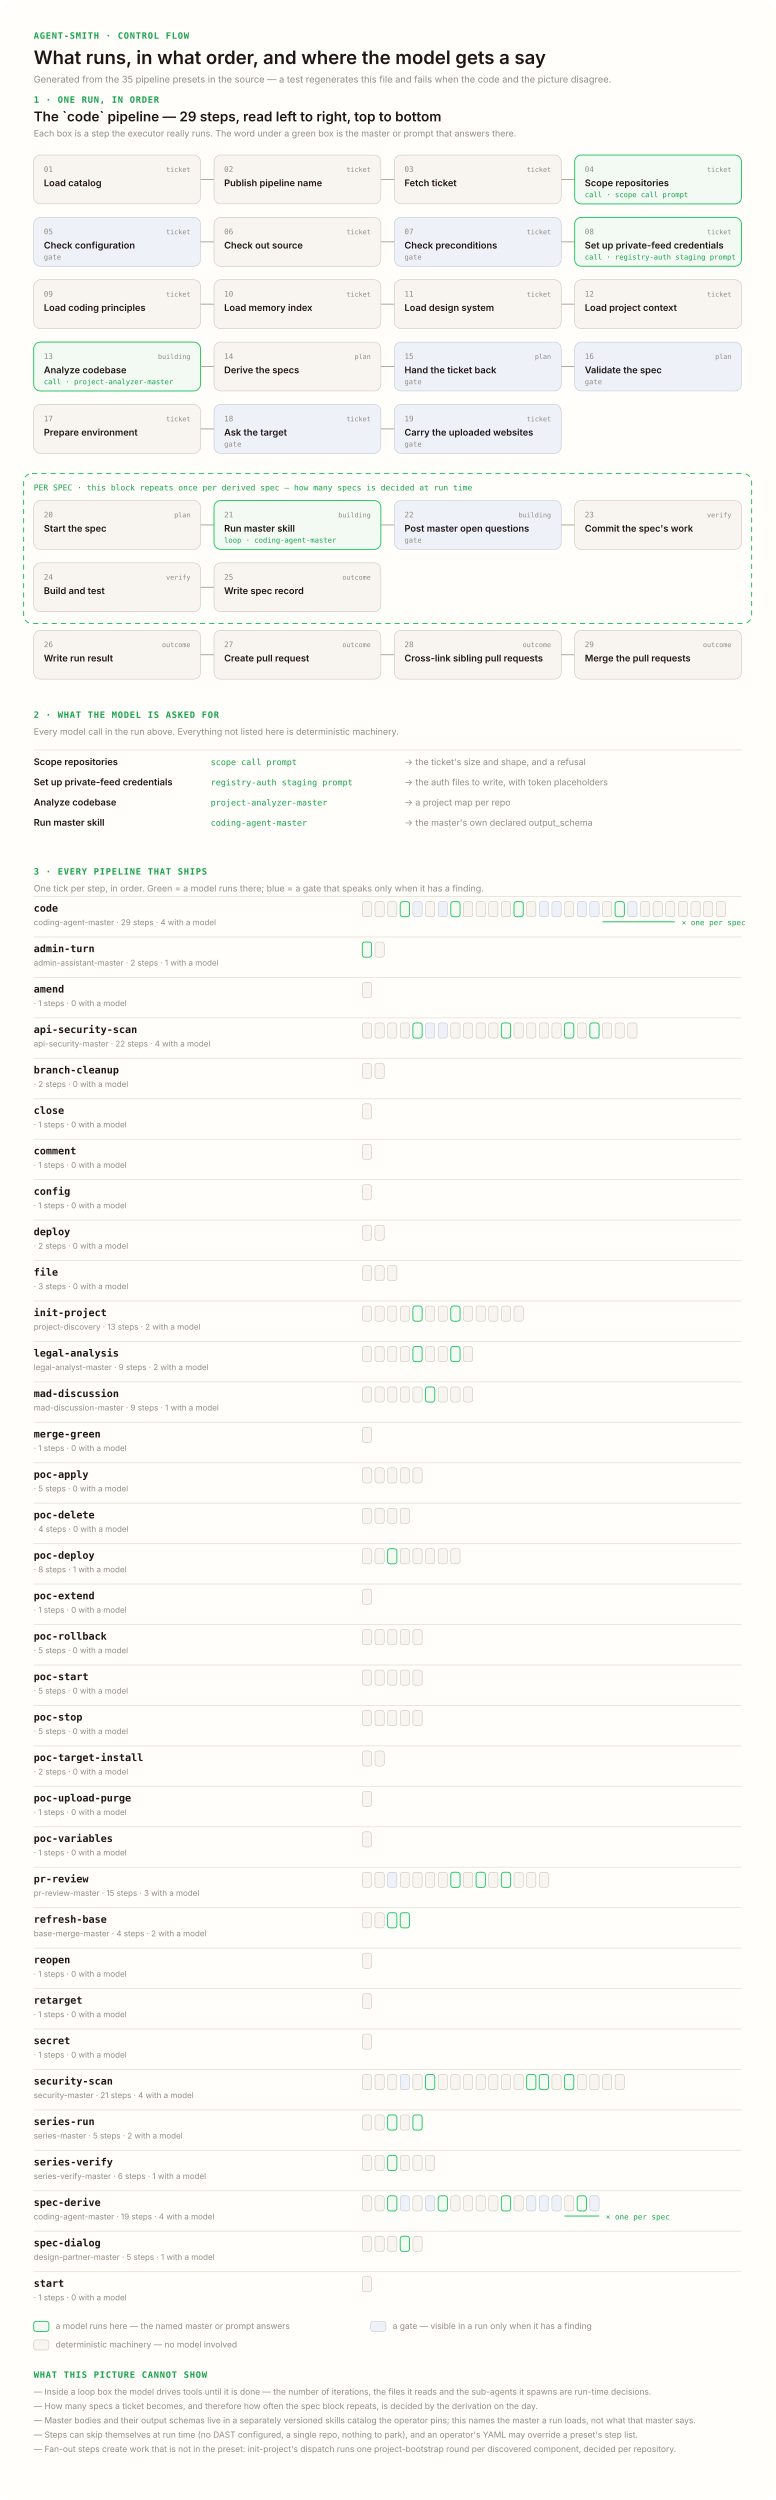
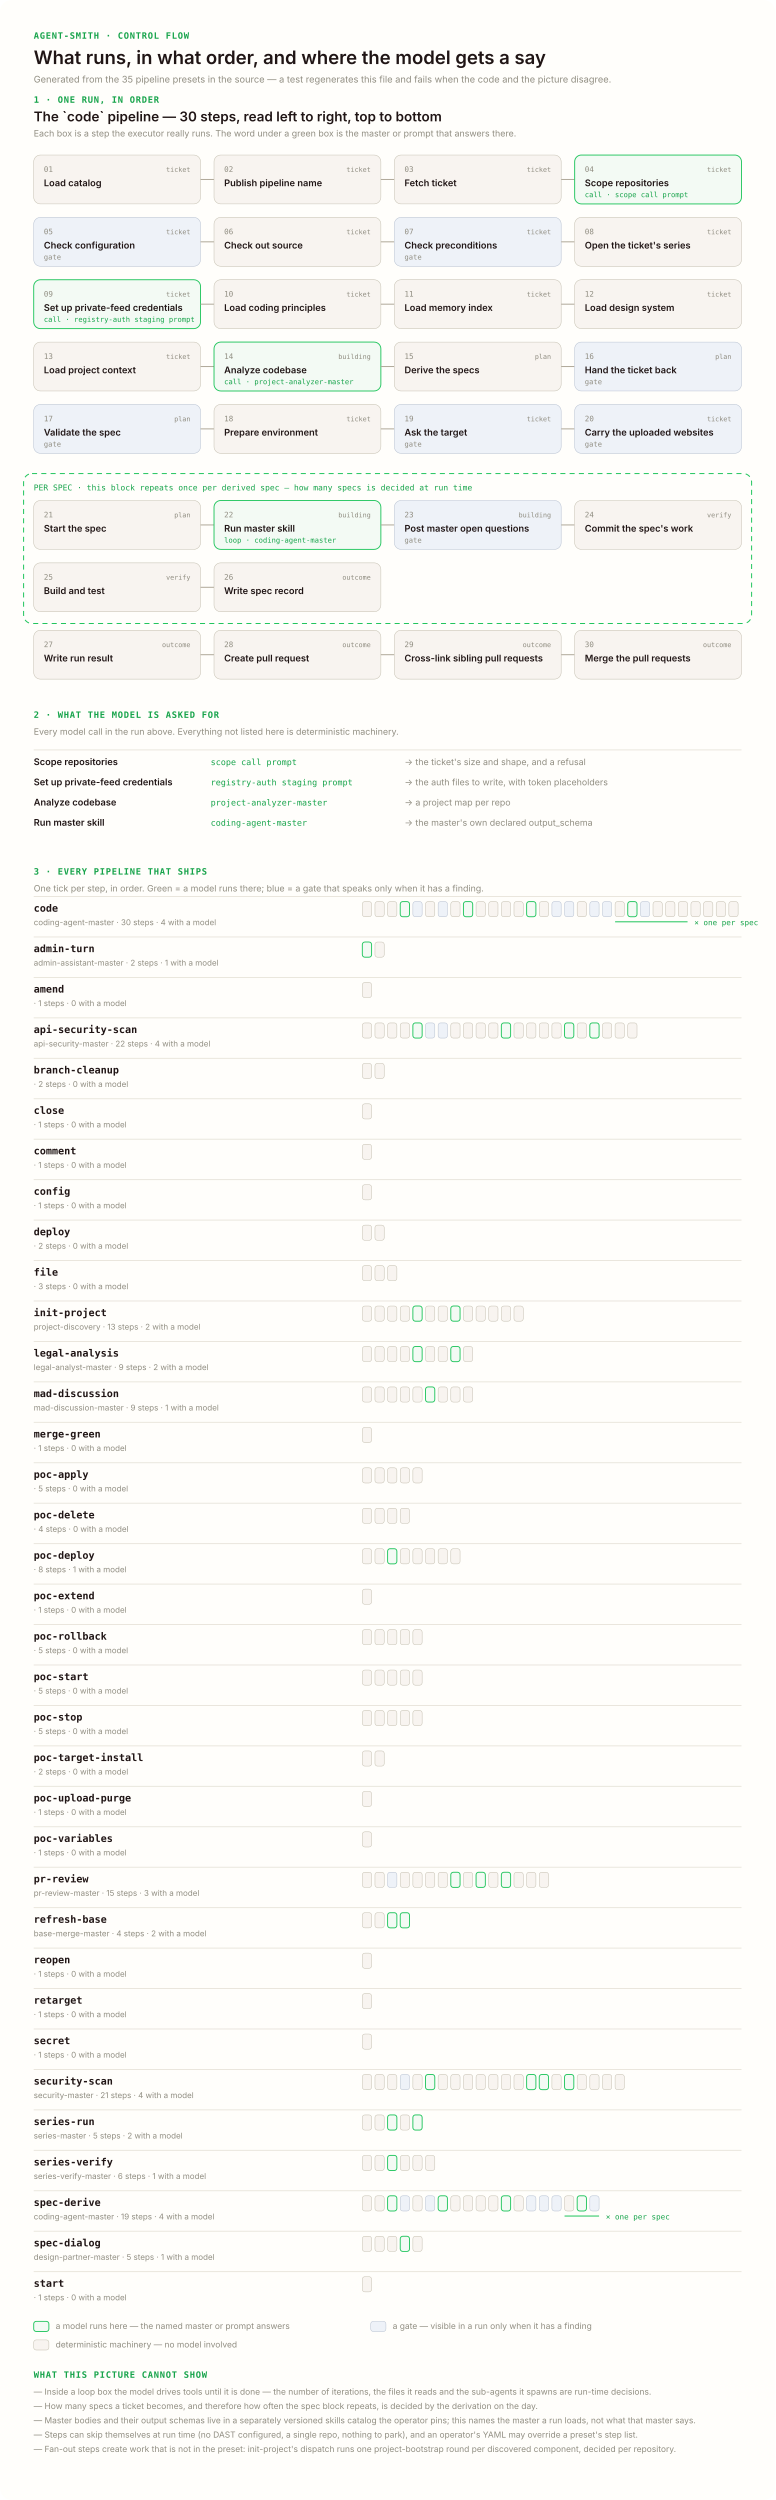
<svg xmlns="http://www.w3.org/2000/svg" viewBox="0 0 920 2967" role="img" aria-labelledby="cf-title cf-desc">
  <style>
    .cf-bg        { fill: #fffefb; }
    .cf-surface   { fill: #f8f4f0; stroke: #c5c0b1; stroke-width: 0.6; }
    .cf-gate      { fill: #eef2f8; stroke: #b7c1d1; stroke-width: 0.6; }
    .cf-model     { fill: #f3faf4; stroke: #22c55e; stroke-width: 1.1; }
    .cf-block     { fill: none;    stroke: #22c55e; stroke-width: 1.2; stroke-dasharray: 6 5; }
    .cf-blockline { stroke: #22c55e; stroke-width: 1.2; }
    .cf-flow      { stroke: #b0a99a; stroke-width: 1.2; }
    .cf-rule      { stroke: #e6e2d8; stroke-width: 1; }
    .cf-text      { fill: #201515; font-family: 'Inter', system-ui, sans-serif; }
    .cf-mute      { fill: #8f8c80; font-family: 'Inter', system-ui, sans-serif; }
    .cf-mono      { fill: #201515; font-family: 'IBM Plex Mono', ui-monospace, monospace; }
    .cf-mono-mute { fill: #8f8c80; font-family: 'IBM Plex Mono', ui-monospace, monospace; }
    .cf-accent    { fill: #16a34a; font-family: 'IBM Plex Mono', ui-monospace, monospace; }
    .cf-tag       { fill: #16a34a; font-family: 'IBM Plex Mono', ui-monospace, monospace; letter-spacing: 0.8px; }
  </style>
  <rect width="920" height="2967" rx="14" class="cf-bg" />
  <text x="40" y="46" class="cf-tag" font-size="10.5" font-weight="600" text-anchor="start">AGENT-SMITH · CONTROL FLOW</text>
  <text x="40" y="76" class="cf-text" font-size="22" font-weight="600" text-anchor="start">What runs, in what order, and where the model gets a say</text>
  <text x="40" y="98" class="cf-mute" font-size="11" font-weight="400" text-anchor="start">Generated from the 35 pipeline presets in the source — a test regenerates this file and fails when the code and the picture disagree.</text>
  <text x="40" y="122" class="cf-tag" font-size="10.5" font-weight="600" text-anchor="start">1 · ONE RUN, IN ORDER</text>
-   <text x="40" y="144" class="cf-text" font-size="16" font-weight="600" text-anchor="start">The `code` pipeline — 29 steps, read left to right, top to bottom</text>
+   <text x="40" y="144" class="cf-text" font-size="16" font-weight="600" text-anchor="start">The `code` pipeline — 30 steps, read left to right, top to bottom</text>
  <text x="40" y="162" class="cf-mute" font-size="10.5" font-weight="400" text-anchor="start">Each box is a step the executor really runs. The word under a green box is the master or prompt that answers there.</text>
  <rect x="40" y="184" width="198" height="58" rx="8" class="cf-surface" />
  <text x="52" y="204" class="cf-mono-mute" font-size="9" font-weight="400" text-anchor="start">01</text>
  <text x="226" y="204" class="cf-mono-mute" font-size="8" font-weight="400" text-anchor="end">ticket</text>
  <text x="52" y="221" class="cf-text" font-size="11" font-weight="600" text-anchor="start">Load catalog</text>
  <line x1="238" y1="213" x2="254" y2="213" class="cf-flow" />
  <rect x="254" y="184" width="198" height="58" rx="8" class="cf-surface" />
  <text x="266" y="204" class="cf-mono-mute" font-size="9" font-weight="400" text-anchor="start">02</text>
  <text x="440" y="204" class="cf-mono-mute" font-size="8" font-weight="400" text-anchor="end">ticket</text>
  <text x="266" y="221" class="cf-text" font-size="11" font-weight="600" text-anchor="start">Publish pipeline name</text>
  <line x1="452" y1="213" x2="468" y2="213" class="cf-flow" />
  <rect x="468" y="184" width="198" height="58" rx="8" class="cf-surface" />
  <text x="480" y="204" class="cf-mono-mute" font-size="9" font-weight="400" text-anchor="start">03</text>
  <text x="654" y="204" class="cf-mono-mute" font-size="8" font-weight="400" text-anchor="end">ticket</text>
  <text x="480" y="221" class="cf-text" font-size="11" font-weight="600" text-anchor="start">Fetch ticket</text>
  <line x1="666" y1="213" x2="682" y2="213" class="cf-flow" />
  <rect x="682" y="184" width="198" height="58" rx="8" class="cf-model" />
  <text x="694" y="204" class="cf-mono-mute" font-size="9" font-weight="400" text-anchor="start">04</text>
  <text x="868" y="204" class="cf-mono-mute" font-size="8" font-weight="400" text-anchor="end">ticket</text>
  <text x="694" y="221" class="cf-text" font-size="11" font-weight="600" text-anchor="start">Scope repositories</text>
  <text x="694" y="234" class="cf-accent" font-size="8.5" font-weight="400" text-anchor="start">call · scope call prompt</text>
  <rect x="40" y="258" width="198" height="58" rx="8" class="cf-gate" />
  <text x="52" y="278" class="cf-mono-mute" font-size="9" font-weight="400" text-anchor="start">05</text>
  <text x="226" y="278" class="cf-mono-mute" font-size="8" font-weight="400" text-anchor="end">ticket</text>
  <text x="52" y="295" class="cf-text" font-size="11" font-weight="600" text-anchor="start">Check configuration</text>
  <text x="52" y="308" class="cf-mono-mute" font-size="8.5" font-weight="400" text-anchor="start">gate</text>
  <line x1="238" y1="287" x2="254" y2="287" class="cf-flow" />
  <rect x="254" y="258" width="198" height="58" rx="8" class="cf-surface" />
  <text x="266" y="278" class="cf-mono-mute" font-size="9" font-weight="400" text-anchor="start">06</text>
  <text x="440" y="278" class="cf-mono-mute" font-size="8" font-weight="400" text-anchor="end">ticket</text>
  <text x="266" y="295" class="cf-text" font-size="11" font-weight="600" text-anchor="start">Check out source</text>
  <line x1="452" y1="287" x2="468" y2="287" class="cf-flow" />
  <rect x="468" y="258" width="198" height="58" rx="8" class="cf-gate" />
  <text x="480" y="278" class="cf-mono-mute" font-size="9" font-weight="400" text-anchor="start">07</text>
  <text x="654" y="278" class="cf-mono-mute" font-size="8" font-weight="400" text-anchor="end">ticket</text>
  <text x="480" y="295" class="cf-text" font-size="11" font-weight="600" text-anchor="start">Check preconditions</text>
  <text x="480" y="308" class="cf-mono-mute" font-size="8.5" font-weight="400" text-anchor="start">gate</text>
  <line x1="666" y1="287" x2="682" y2="287" class="cf-flow" />
-   <rect x="682" y="258" width="198" height="58" rx="8" class="cf-model" />
+   <rect x="682" y="258" width="198" height="58" rx="8" class="cf-surface" />
  <text x="694" y="278" class="cf-mono-mute" font-size="9" font-weight="400" text-anchor="start">08</text>
  <text x="868" y="278" class="cf-mono-mute" font-size="8" font-weight="400" text-anchor="end">ticket</text>
-   <text x="694" y="295" class="cf-text" font-size="11" font-weight="600" text-anchor="start">Set up private-feed credentials</text>
-   <text x="694" y="308" class="cf-accent" font-size="8.5" font-weight="400" text-anchor="start">call · registry-auth staging prompt</text>
-   <rect x="40" y="332" width="198" height="58" rx="8" class="cf-surface" />
+   <text x="694" y="295" class="cf-text" font-size="11" font-weight="600" text-anchor="start">Open the ticket's series</text>
+   <rect x="40" y="332" width="198" height="58" rx="8" class="cf-model" />
  <text x="52" y="352" class="cf-mono-mute" font-size="9" font-weight="400" text-anchor="start">09</text>
  <text x="226" y="352" class="cf-mono-mute" font-size="8" font-weight="400" text-anchor="end">ticket</text>
-   <text x="52" y="369" class="cf-text" font-size="11" font-weight="600" text-anchor="start">Load coding principles</text>
+   <text x="52" y="369" class="cf-text" font-size="11" font-weight="600" text-anchor="start">Set up private-feed credentials</text>
+   <text x="52" y="382" class="cf-accent" font-size="8.5" font-weight="400" text-anchor="start">call · registry-auth staging prompt</text>
  <line x1="238" y1="361" x2="254" y2="361" class="cf-flow" />
  <rect x="254" y="332" width="198" height="58" rx="8" class="cf-surface" />
  <text x="266" y="352" class="cf-mono-mute" font-size="9" font-weight="400" text-anchor="start">10</text>
  <text x="440" y="352" class="cf-mono-mute" font-size="8" font-weight="400" text-anchor="end">ticket</text>
-   <text x="266" y="369" class="cf-text" font-size="11" font-weight="600" text-anchor="start">Load memory index</text>
+   <text x="266" y="369" class="cf-text" font-size="11" font-weight="600" text-anchor="start">Load coding principles</text>
  <line x1="452" y1="361" x2="468" y2="361" class="cf-flow" />
  <rect x="468" y="332" width="198" height="58" rx="8" class="cf-surface" />
  <text x="480" y="352" class="cf-mono-mute" font-size="9" font-weight="400" text-anchor="start">11</text>
  <text x="654" y="352" class="cf-mono-mute" font-size="8" font-weight="400" text-anchor="end">ticket</text>
-   <text x="480" y="369" class="cf-text" font-size="11" font-weight="600" text-anchor="start">Load design system</text>
+   <text x="480" y="369" class="cf-text" font-size="11" font-weight="600" text-anchor="start">Load memory index</text>
  <line x1="666" y1="361" x2="682" y2="361" class="cf-flow" />
  <rect x="682" y="332" width="198" height="58" rx="8" class="cf-surface" />
  <text x="694" y="352" class="cf-mono-mute" font-size="9" font-weight="400" text-anchor="start">12</text>
  <text x="868" y="352" class="cf-mono-mute" font-size="8" font-weight="400" text-anchor="end">ticket</text>
-   <text x="694" y="369" class="cf-text" font-size="11" font-weight="600" text-anchor="start">Load project context</text>
-   <rect x="40" y="406" width="198" height="58" rx="8" class="cf-model" />
+   <text x="694" y="369" class="cf-text" font-size="11" font-weight="600" text-anchor="start">Load design system</text>
+   <rect x="40" y="406" width="198" height="58" rx="8" class="cf-surface" />
  <text x="52" y="426" class="cf-mono-mute" font-size="9" font-weight="400" text-anchor="start">13</text>
-   <text x="226" y="426" class="cf-mono-mute" font-size="8" font-weight="400" text-anchor="end">building</text>
-   <text x="52" y="443" class="cf-text" font-size="11" font-weight="600" text-anchor="start">Analyze codebase</text>
-   <text x="52" y="456" class="cf-accent" font-size="8.5" font-weight="400" text-anchor="start">call · project-analyzer-master</text>
+   <text x="226" y="426" class="cf-mono-mute" font-size="8" font-weight="400" text-anchor="end">ticket</text>
+   <text x="52" y="443" class="cf-text" font-size="11" font-weight="600" text-anchor="start">Load project context</text>
  <line x1="238" y1="435" x2="254" y2="435" class="cf-flow" />
-   <rect x="254" y="406" width="198" height="58" rx="8" class="cf-surface" />
+   <rect x="254" y="406" width="198" height="58" rx="8" class="cf-model" />
  <text x="266" y="426" class="cf-mono-mute" font-size="9" font-weight="400" text-anchor="start">14</text>
-   <text x="440" y="426" class="cf-mono-mute" font-size="8" font-weight="400" text-anchor="end">plan</text>
-   <text x="266" y="443" class="cf-text" font-size="11" font-weight="600" text-anchor="start">Derive the specs</text>
+   <text x="440" y="426" class="cf-mono-mute" font-size="8" font-weight="400" text-anchor="end">building</text>
+   <text x="266" y="443" class="cf-text" font-size="11" font-weight="600" text-anchor="start">Analyze codebase</text>
+   <text x="266" y="456" class="cf-accent" font-size="8.5" font-weight="400" text-anchor="start">call · project-analyzer-master</text>
  <line x1="452" y1="435" x2="468" y2="435" class="cf-flow" />
-   <rect x="468" y="406" width="198" height="58" rx="8" class="cf-gate" />
+   <rect x="468" y="406" width="198" height="58" rx="8" class="cf-surface" />
  <text x="480" y="426" class="cf-mono-mute" font-size="9" font-weight="400" text-anchor="start">15</text>
  <text x="654" y="426" class="cf-mono-mute" font-size="8" font-weight="400" text-anchor="end">plan</text>
-   <text x="480" y="443" class="cf-text" font-size="11" font-weight="600" text-anchor="start">Hand the ticket back</text>
-   <text x="480" y="456" class="cf-mono-mute" font-size="8.5" font-weight="400" text-anchor="start">gate</text>
+   <text x="480" y="443" class="cf-text" font-size="11" font-weight="600" text-anchor="start">Derive the specs</text>
  <line x1="666" y1="435" x2="682" y2="435" class="cf-flow" />
  <rect x="682" y="406" width="198" height="58" rx="8" class="cf-gate" />
  <text x="694" y="426" class="cf-mono-mute" font-size="9" font-weight="400" text-anchor="start">16</text>
  <text x="868" y="426" class="cf-mono-mute" font-size="8" font-weight="400" text-anchor="end">plan</text>
-   <text x="694" y="443" class="cf-text" font-size="11" font-weight="600" text-anchor="start">Validate the spec</text>
+   <text x="694" y="443" class="cf-text" font-size="11" font-weight="600" text-anchor="start">Hand the ticket back</text>
  <text x="694" y="456" class="cf-mono-mute" font-size="8.5" font-weight="400" text-anchor="start">gate</text>
-   <rect x="40" y="480" width="198" height="58" rx="8" class="cf-surface" />
+   <rect x="40" y="480" width="198" height="58" rx="8" class="cf-gate" />
  <text x="52" y="500" class="cf-mono-mute" font-size="9" font-weight="400" text-anchor="start">17</text>
-   <text x="226" y="500" class="cf-mono-mute" font-size="8" font-weight="400" text-anchor="end">ticket</text>
-   <text x="52" y="517" class="cf-text" font-size="11" font-weight="600" text-anchor="start">Prepare environment</text>
+   <text x="226" y="500" class="cf-mono-mute" font-size="8" font-weight="400" text-anchor="end">plan</text>
+   <text x="52" y="517" class="cf-text" font-size="11" font-weight="600" text-anchor="start">Validate the spec</text>
+   <text x="52" y="530" class="cf-mono-mute" font-size="8.5" font-weight="400" text-anchor="start">gate</text>
  <line x1="238" y1="509" x2="254" y2="509" class="cf-flow" />
-   <rect x="254" y="480" width="198" height="58" rx="8" class="cf-gate" />
+   <rect x="254" y="480" width="198" height="58" rx="8" class="cf-surface" />
  <text x="266" y="500" class="cf-mono-mute" font-size="9" font-weight="400" text-anchor="start">18</text>
  <text x="440" y="500" class="cf-mono-mute" font-size="8" font-weight="400" text-anchor="end">ticket</text>
-   <text x="266" y="517" class="cf-text" font-size="11" font-weight="600" text-anchor="start">Ask the target</text>
-   <text x="266" y="530" class="cf-mono-mute" font-size="8.5" font-weight="400" text-anchor="start">gate</text>
+   <text x="266" y="517" class="cf-text" font-size="11" font-weight="600" text-anchor="start">Prepare environment</text>
  <line x1="452" y1="509" x2="468" y2="509" class="cf-flow" />
  <rect x="468" y="480" width="198" height="58" rx="8" class="cf-gate" />
  <text x="480" y="500" class="cf-mono-mute" font-size="9" font-weight="400" text-anchor="start">19</text>
  <text x="654" y="500" class="cf-mono-mute" font-size="8" font-weight="400" text-anchor="end">ticket</text>
-   <text x="480" y="517" class="cf-text" font-size="11" font-weight="600" text-anchor="start">Carry the uploaded websites</text>
+   <text x="480" y="517" class="cf-text" font-size="11" font-weight="600" text-anchor="start">Ask the target</text>
  <text x="480" y="530" class="cf-mono-mute" font-size="8.5" font-weight="400" text-anchor="start">gate</text>
+   <line x1="666" y1="509" x2="682" y2="509" class="cf-flow" />
+   <rect x="682" y="480" width="198" height="58" rx="8" class="cf-gate" />
+   <text x="694" y="500" class="cf-mono-mute" font-size="9" font-weight="400" text-anchor="start">20</text>
+   <text x="868" y="500" class="cf-mono-mute" font-size="8" font-weight="400" text-anchor="end">ticket</text>
+   <text x="694" y="517" class="cf-text" font-size="11" font-weight="600" text-anchor="start">Carry the uploaded websites</text>
+   <text x="694" y="530" class="cf-mono-mute" font-size="8.5" font-weight="400" text-anchor="start">gate</text>
  <rect x="28" y="562" width="864" height="178" rx="10" class="cf-block" />
  <text x="40" y="582" class="cf-accent" font-size="9.5" font-weight="400" text-anchor="start">PER SPEC · this block repeats once per derived spec — how many specs is decided at run time</text>
  <rect x="40" y="594" width="198" height="58" rx="8" class="cf-surface" />
-   <text x="52" y="614" class="cf-mono-mute" font-size="9" font-weight="400" text-anchor="start">20</text>
+   <text x="52" y="614" class="cf-mono-mute" font-size="9" font-weight="400" text-anchor="start">21</text>
  <text x="226" y="614" class="cf-mono-mute" font-size="8" font-weight="400" text-anchor="end">plan</text>
  <text x="52" y="631" class="cf-text" font-size="11" font-weight="600" text-anchor="start">Start the spec</text>
  <line x1="238" y1="623" x2="254" y2="623" class="cf-flow" />
  <rect x="254" y="594" width="198" height="58" rx="8" class="cf-model" />
-   <text x="266" y="614" class="cf-mono-mute" font-size="9" font-weight="400" text-anchor="start">21</text>
+   <text x="266" y="614" class="cf-mono-mute" font-size="9" font-weight="400" text-anchor="start">22</text>
  <text x="440" y="614" class="cf-mono-mute" font-size="8" font-weight="400" text-anchor="end">building</text>
  <text x="266" y="631" class="cf-text" font-size="11" font-weight="600" text-anchor="start">Run master skill</text>
  <text x="266" y="644" class="cf-accent" font-size="8.5" font-weight="400" text-anchor="start">loop · coding-agent-master</text>
  <line x1="452" y1="623" x2="468" y2="623" class="cf-flow" />
  <rect x="468" y="594" width="198" height="58" rx="8" class="cf-gate" />
-   <text x="480" y="614" class="cf-mono-mute" font-size="9" font-weight="400" text-anchor="start">22</text>
+   <text x="480" y="614" class="cf-mono-mute" font-size="9" font-weight="400" text-anchor="start">23</text>
  <text x="654" y="614" class="cf-mono-mute" font-size="8" font-weight="400" text-anchor="end">building</text>
  <text x="480" y="631" class="cf-text" font-size="11" font-weight="600" text-anchor="start">Post master open questions</text>
  <text x="480" y="644" class="cf-mono-mute" font-size="8.5" font-weight="400" text-anchor="start">gate</text>
  <line x1="666" y1="623" x2="682" y2="623" class="cf-flow" />
  <rect x="682" y="594" width="198" height="58" rx="8" class="cf-surface" />
-   <text x="694" y="614" class="cf-mono-mute" font-size="9" font-weight="400" text-anchor="start">23</text>
+   <text x="694" y="614" class="cf-mono-mute" font-size="9" font-weight="400" text-anchor="start">24</text>
  <text x="868" y="614" class="cf-mono-mute" font-size="8" font-weight="400" text-anchor="end">verify</text>
  <text x="694" y="631" class="cf-text" font-size="11" font-weight="600" text-anchor="start">Commit the spec's work</text>
  <rect x="40" y="668" width="198" height="58" rx="8" class="cf-surface" />
-   <text x="52" y="688" class="cf-mono-mute" font-size="9" font-weight="400" text-anchor="start">24</text>
+   <text x="52" y="688" class="cf-mono-mute" font-size="9" font-weight="400" text-anchor="start">25</text>
  <text x="226" y="688" class="cf-mono-mute" font-size="8" font-weight="400" text-anchor="end">verify</text>
  <text x="52" y="705" class="cf-text" font-size="11" font-weight="600" text-anchor="start">Build and test</text>
  <line x1="238" y1="697" x2="254" y2="697" class="cf-flow" />
  <rect x="254" y="668" width="198" height="58" rx="8" class="cf-surface" />
-   <text x="266" y="688" class="cf-mono-mute" font-size="9" font-weight="400" text-anchor="start">25</text>
+   <text x="266" y="688" class="cf-mono-mute" font-size="9" font-weight="400" text-anchor="start">26</text>
  <text x="440" y="688" class="cf-mono-mute" font-size="8" font-weight="400" text-anchor="end">outcome</text>
  <text x="266" y="705" class="cf-text" font-size="11" font-weight="600" text-anchor="start">Write spec record</text>
  <rect x="40" y="748" width="198" height="58" rx="8" class="cf-surface" />
-   <text x="52" y="768" class="cf-mono-mute" font-size="9" font-weight="400" text-anchor="start">26</text>
+   <text x="52" y="768" class="cf-mono-mute" font-size="9" font-weight="400" text-anchor="start">27</text>
  <text x="226" y="768" class="cf-mono-mute" font-size="8" font-weight="400" text-anchor="end">outcome</text>
  <text x="52" y="785" class="cf-text" font-size="11" font-weight="600" text-anchor="start">Write run result</text>
  <line x1="238" y1="777" x2="254" y2="777" class="cf-flow" />
  <rect x="254" y="748" width="198" height="58" rx="8" class="cf-surface" />
-   <text x="266" y="768" class="cf-mono-mute" font-size="9" font-weight="400" text-anchor="start">27</text>
+   <text x="266" y="768" class="cf-mono-mute" font-size="9" font-weight="400" text-anchor="start">28</text>
  <text x="440" y="768" class="cf-mono-mute" font-size="8" font-weight="400" text-anchor="end">outcome</text>
  <text x="266" y="785" class="cf-text" font-size="11" font-weight="600" text-anchor="start">Create pull request</text>
  <line x1="452" y1="777" x2="468" y2="777" class="cf-flow" />
  <rect x="468" y="748" width="198" height="58" rx="8" class="cf-surface" />
-   <text x="480" y="768" class="cf-mono-mute" font-size="9" font-weight="400" text-anchor="start">28</text>
+   <text x="480" y="768" class="cf-mono-mute" font-size="9" font-weight="400" text-anchor="start">29</text>
  <text x="654" y="768" class="cf-mono-mute" font-size="8" font-weight="400" text-anchor="end">outcome</text>
  <text x="480" y="785" class="cf-text" font-size="11" font-weight="600" text-anchor="start">Cross-link sibling pull requests</text>
  <line x1="666" y1="777" x2="682" y2="777" class="cf-flow" />
  <rect x="682" y="748" width="198" height="58" rx="8" class="cf-surface" />
-   <text x="694" y="768" class="cf-mono-mute" font-size="9" font-weight="400" text-anchor="start">29</text>
+   <text x="694" y="768" class="cf-mono-mute" font-size="9" font-weight="400" text-anchor="start">30</text>
  <text x="868" y="768" class="cf-mono-mute" font-size="8" font-weight="400" text-anchor="end">outcome</text>
  <text x="694" y="785" class="cf-text" font-size="11" font-weight="600" text-anchor="start">Merge the pull requests</text>
  <text x="40" y="852" class="cf-tag" font-size="10.5" font-weight="600" text-anchor="start">2 · WHAT THE MODEL IS ASKED FOR</text>
  <text x="40" y="872" class="cf-mute" font-size="10.5" font-weight="400" text-anchor="start">Every model call in the run above. Everything not listed here is deterministic machinery.</text>
  <line x1="40" y1="890" x2="880" y2="890" class="cf-rule" />
  <text x="40" y="908" class="cf-text" font-size="11" font-weight="600" text-anchor="start">Scope repositories</text>
  <text x="250" y="908" class="cf-accent" font-size="10" font-weight="400" text-anchor="start">scope call prompt</text>
  <text x="480" y="908" class="cf-mute" font-size="10.5" font-weight="400" text-anchor="start">→ the ticket's size and shape, and a refusal</text>
  <text x="40" y="932" class="cf-text" font-size="11" font-weight="600" text-anchor="start">Set up private-feed credentials</text>
  <text x="250" y="932" class="cf-accent" font-size="10" font-weight="400" text-anchor="start">registry-auth staging prompt</text>
  <text x="480" y="932" class="cf-mute" font-size="10.5" font-weight="400" text-anchor="start">→ the auth files to write, with token placeholders</text>
  <text x="40" y="956" class="cf-text" font-size="11" font-weight="600" text-anchor="start">Analyze codebase</text>
  <text x="250" y="956" class="cf-accent" font-size="10" font-weight="400" text-anchor="start">project-analyzer-master</text>
  <text x="480" y="956" class="cf-mute" font-size="10.5" font-weight="400" text-anchor="start">→ a project map per repo</text>
  <text x="40" y="980" class="cf-text" font-size="11" font-weight="600" text-anchor="start">Run master skill</text>
  <text x="250" y="980" class="cf-accent" font-size="10" font-weight="400" text-anchor="start">coding-agent-master</text>
  <text x="480" y="980" class="cf-mute" font-size="10.5" font-weight="400" text-anchor="start">→ the master's own declared output_schema</text>
  <text x="40" y="1038" class="cf-tag" font-size="10.5" font-weight="600" text-anchor="start">3 · EVERY PIPELINE THAT SHIPS</text>
  <text x="40" y="1058" class="cf-mute" font-size="10.5" font-weight="400" text-anchor="start">One tick per step, in order. Green = a model runs there; blue = a gate that speaks only when it has a finding.</text>
  <line x1="40" y1="1064" x2="880" y2="1064" class="cf-rule" />
  <text x="40" y="1082" class="cf-mono" font-size="12" font-weight="600" text-anchor="start">code</text>
-   <text x="40" y="1098" class="cf-mute" font-size="9.5" font-weight="400" text-anchor="start">coding-agent-master · 29 steps · 4 with a model</text>
+   <text x="40" y="1098" class="cf-mute" font-size="9.5" font-weight="400" text-anchor="start">coding-agent-master · 30 steps · 4 with a model</text>
  <rect x="430" y="1070" width="11" height="18" rx="3" class="cf-surface" />
  <rect x="445" y="1070" width="11" height="18" rx="3" class="cf-surface" />
  <rect x="460" y="1070" width="11" height="18" rx="3" class="cf-surface" />
  <rect x="475" y="1070" width="11" height="18" rx="3" class="cf-model" />
  <rect x="490" y="1070" width="11" height="18" rx="3" class="cf-gate" />
  <rect x="505" y="1070" width="11" height="18" rx="3" class="cf-surface" />
  <rect x="520" y="1070" width="11" height="18" rx="3" class="cf-gate" />
-   <rect x="535" y="1070" width="11" height="18" rx="3" class="cf-model" />
-   <rect x="550" y="1070" width="11" height="18" rx="3" class="cf-surface" />
+   <rect x="535" y="1070" width="11" height="18" rx="3" class="cf-surface" />
+   <rect x="550" y="1070" width="11" height="18" rx="3" class="cf-model" />
  <rect x="565" y="1070" width="11" height="18" rx="3" class="cf-surface" />
  <rect x="580" y="1070" width="11" height="18" rx="3" class="cf-surface" />
  <rect x="595" y="1070" width="11" height="18" rx="3" class="cf-surface" />
-   <rect x="610" y="1070" width="11" height="18" rx="3" class="cf-model" />
-   <rect x="625" y="1070" width="11" height="18" rx="3" class="cf-surface" />
-   <rect x="640" y="1070" width="11" height="18" rx="3" class="cf-gate" />
+   <rect x="610" y="1070" width="11" height="18" rx="3" class="cf-surface" />
+   <rect x="625" y="1070" width="11" height="18" rx="3" class="cf-model" />
+   <rect x="640" y="1070" width="11" height="18" rx="3" class="cf-surface" />
  <rect x="655" y="1070" width="11" height="18" rx="3" class="cf-gate" />
-   <rect x="670" y="1070" width="11" height="18" rx="3" class="cf-surface" />
-   <rect x="685" y="1070" width="11" height="18" rx="3" class="cf-gate" />
+   <rect x="670" y="1070" width="11" height="18" rx="3" class="cf-gate" />
+   <rect x="685" y="1070" width="11" height="18" rx="3" class="cf-surface" />
  <rect x="700" y="1070" width="11" height="18" rx="3" class="cf-gate" />
-   <rect x="715" y="1070" width="11" height="18" rx="3" class="cf-surface" />
-   <rect x="730" y="1070" width="11" height="18" rx="3" class="cf-model" />
-   <rect x="745" y="1070" width="11" height="18" rx="3" class="cf-gate" />
-   <rect x="760" y="1070" width="11" height="18" rx="3" class="cf-surface" />
+   <rect x="715" y="1070" width="11" height="18" rx="3" class="cf-gate" />
+   <rect x="730" y="1070" width="11" height="18" rx="3" class="cf-surface" />
+   <rect x="745" y="1070" width="11" height="18" rx="3" class="cf-model" />
+   <rect x="760" y="1070" width="11" height="18" rx="3" class="cf-gate" />
  <rect x="775" y="1070" width="11" height="18" rx="3" class="cf-surface" />
  <rect x="790" y="1070" width="11" height="18" rx="3" class="cf-surface" />
  <rect x="805" y="1070" width="11" height="18" rx="3" class="cf-surface" />
  <rect x="820" y="1070" width="11" height="18" rx="3" class="cf-surface" />
  <rect x="835" y="1070" width="11" height="18" rx="3" class="cf-surface" />
  <rect x="850" y="1070" width="11" height="18" rx="3" class="cf-surface" />
-   <line x1="715" y1="1094" x2="801" y2="1094" class="cf-blockline" />
-   <text x="809" y="1098" class="cf-accent" font-size="9" font-weight="400" text-anchor="start">× one per spec</text>
+   <rect x="865" y="1070" width="11" height="18" rx="3" class="cf-surface" />
+   <line x1="730" y1="1094" x2="816" y2="1094" class="cf-blockline" />
+   <text x="824" y="1098" class="cf-accent" font-size="9" font-weight="400" text-anchor="start">× one per spec</text>
  <line x1="40" y1="1112" x2="880" y2="1112" class="cf-rule" />
  <text x="40" y="1130" class="cf-mono" font-size="12" font-weight="600" text-anchor="start">admin-turn</text>
  <text x="40" y="1146" class="cf-mute" font-size="9.5" font-weight="400" text-anchor="start">admin-assistant-master · 2 steps · 1 with a model</text>
  <rect x="430" y="1118" width="11" height="18" rx="3" class="cf-model" />
  <rect x="445" y="1118" width="11" height="18" rx="3" class="cf-surface" />
  <line x1="40" y1="1160" x2="880" y2="1160" class="cf-rule" />
  <text x="40" y="1178" class="cf-mono" font-size="12" font-weight="600" text-anchor="start">amend</text>
  <text x="40" y="1194" class="cf-mute" font-size="9.5" font-weight="400" text-anchor="start"> · 1 steps · 0 with a model</text>
  <rect x="430" y="1166" width="11" height="18" rx="3" class="cf-surface" />
  <line x1="40" y1="1208" x2="880" y2="1208" class="cf-rule" />
  <text x="40" y="1226" class="cf-mono" font-size="12" font-weight="600" text-anchor="start">api-security-scan</text>
  <text x="40" y="1242" class="cf-mute" font-size="9.5" font-weight="400" text-anchor="start">api-security-master · 22 steps · 4 with a model</text>
  <rect x="430" y="1214" width="11" height="18" rx="3" class="cf-surface" />
  <rect x="445" y="1214" width="11" height="18" rx="3" class="cf-surface" />
  <rect x="460" y="1214" width="11" height="18" rx="3" class="cf-surface" />
  <rect x="475" y="1214" width="11" height="18" rx="3" class="cf-surface" />
  <rect x="490" y="1214" width="11" height="18" rx="3" class="cf-model" />
  <rect x="505" y="1214" width="11" height="18" rx="3" class="cf-gate" />
  <rect x="520" y="1214" width="11" height="18" rx="3" class="cf-gate" />
  <rect x="535" y="1214" width="11" height="18" rx="3" class="cf-surface" />
  <rect x="550" y="1214" width="11" height="18" rx="3" class="cf-surface" />
  <rect x="565" y="1214" width="11" height="18" rx="3" class="cf-surface" />
  <rect x="580" y="1214" width="11" height="18" rx="3" class="cf-surface" />
  <rect x="595" y="1214" width="11" height="18" rx="3" class="cf-model" />
  <rect x="610" y="1214" width="11" height="18" rx="3" class="cf-surface" />
  <rect x="625" y="1214" width="11" height="18" rx="3" class="cf-surface" />
  <rect x="640" y="1214" width="11" height="18" rx="3" class="cf-surface" />
  <rect x="655" y="1214" width="11" height="18" rx="3" class="cf-surface" />
  <rect x="670" y="1214" width="11" height="18" rx="3" class="cf-model" />
  <rect x="685" y="1214" width="11" height="18" rx="3" class="cf-surface" />
  <rect x="700" y="1214" width="11" height="18" rx="3" class="cf-model" />
  <rect x="715" y="1214" width="11" height="18" rx="3" class="cf-surface" />
  <rect x="730" y="1214" width="11" height="18" rx="3" class="cf-surface" />
  <rect x="745" y="1214" width="11" height="18" rx="3" class="cf-surface" />
  <line x1="40" y1="1256" x2="880" y2="1256" class="cf-rule" />
  <text x="40" y="1274" class="cf-mono" font-size="12" font-weight="600" text-anchor="start">branch-cleanup</text>
  <text x="40" y="1290" class="cf-mute" font-size="9.5" font-weight="400" text-anchor="start"> · 2 steps · 0 with a model</text>
  <rect x="430" y="1262" width="11" height="18" rx="3" class="cf-surface" />
  <rect x="445" y="1262" width="11" height="18" rx="3" class="cf-surface" />
  <line x1="40" y1="1304" x2="880" y2="1304" class="cf-rule" />
  <text x="40" y="1322" class="cf-mono" font-size="12" font-weight="600" text-anchor="start">close</text>
  <text x="40" y="1338" class="cf-mute" font-size="9.5" font-weight="400" text-anchor="start"> · 1 steps · 0 with a model</text>
  <rect x="430" y="1310" width="11" height="18" rx="3" class="cf-surface" />
  <line x1="40" y1="1352" x2="880" y2="1352" class="cf-rule" />
  <text x="40" y="1370" class="cf-mono" font-size="12" font-weight="600" text-anchor="start">comment</text>
  <text x="40" y="1386" class="cf-mute" font-size="9.5" font-weight="400" text-anchor="start"> · 1 steps · 0 with a model</text>
  <rect x="430" y="1358" width="11" height="18" rx="3" class="cf-surface" />
  <line x1="40" y1="1400" x2="880" y2="1400" class="cf-rule" />
  <text x="40" y="1418" class="cf-mono" font-size="12" font-weight="600" text-anchor="start">config</text>
  <text x="40" y="1434" class="cf-mute" font-size="9.5" font-weight="400" text-anchor="start"> · 1 steps · 0 with a model</text>
  <rect x="430" y="1406" width="11" height="18" rx="3" class="cf-surface" />
  <line x1="40" y1="1448" x2="880" y2="1448" class="cf-rule" />
  <text x="40" y="1466" class="cf-mono" font-size="12" font-weight="600" text-anchor="start">deploy</text>
  <text x="40" y="1482" class="cf-mute" font-size="9.5" font-weight="400" text-anchor="start"> · 2 steps · 0 with a model</text>
  <rect x="430" y="1454" width="11" height="18" rx="3" class="cf-surface" />
  <rect x="445" y="1454" width="11" height="18" rx="3" class="cf-surface" />
  <line x1="40" y1="1496" x2="880" y2="1496" class="cf-rule" />
  <text x="40" y="1514" class="cf-mono" font-size="12" font-weight="600" text-anchor="start">file</text>
  <text x="40" y="1530" class="cf-mute" font-size="9.5" font-weight="400" text-anchor="start"> · 3 steps · 0 with a model</text>
  <rect x="430" y="1502" width="11" height="18" rx="3" class="cf-surface" />
  <rect x="445" y="1502" width="11" height="18" rx="3" class="cf-surface" />
  <rect x="460" y="1502" width="11" height="18" rx="3" class="cf-surface" />
  <line x1="40" y1="1544" x2="880" y2="1544" class="cf-rule" />
  <text x="40" y="1562" class="cf-mono" font-size="12" font-weight="600" text-anchor="start">init-project</text>
  <text x="40" y="1578" class="cf-mute" font-size="9.5" font-weight="400" text-anchor="start">project-discovery · 13 steps · 2 with a model</text>
  <rect x="430" y="1550" width="11" height="18" rx="3" class="cf-surface" />
  <rect x="445" y="1550" width="11" height="18" rx="3" class="cf-surface" />
  <rect x="460" y="1550" width="11" height="18" rx="3" class="cf-surface" />
  <rect x="475" y="1550" width="11" height="18" rx="3" class="cf-surface" />
  <rect x="490" y="1550" width="11" height="18" rx="3" class="cf-model" />
  <rect x="505" y="1550" width="11" height="18" rx="3" class="cf-surface" />
  <rect x="520" y="1550" width="11" height="18" rx="3" class="cf-surface" />
  <rect x="535" y="1550" width="11" height="18" rx="3" class="cf-model" />
  <rect x="550" y="1550" width="11" height="18" rx="3" class="cf-surface" />
  <rect x="565" y="1550" width="11" height="18" rx="3" class="cf-surface" />
  <rect x="580" y="1550" width="11" height="18" rx="3" class="cf-surface" />
  <rect x="595" y="1550" width="11" height="18" rx="3" class="cf-surface" />
  <rect x="610" y="1550" width="11" height="18" rx="3" class="cf-surface" />
  <line x1="40" y1="1592" x2="880" y2="1592" class="cf-rule" />
  <text x="40" y="1610" class="cf-mono" font-size="12" font-weight="600" text-anchor="start">legal-analysis</text>
  <text x="40" y="1626" class="cf-mute" font-size="9.5" font-weight="400" text-anchor="start">legal-analyst-master · 9 steps · 2 with a model</text>
  <rect x="430" y="1598" width="11" height="18" rx="3" class="cf-surface" />
  <rect x="445" y="1598" width="11" height="18" rx="3" class="cf-surface" />
  <rect x="460" y="1598" width="11" height="18" rx="3" class="cf-surface" />
  <rect x="475" y="1598" width="11" height="18" rx="3" class="cf-surface" />
  <rect x="490" y="1598" width="11" height="18" rx="3" class="cf-model" />
  <rect x="505" y="1598" width="11" height="18" rx="3" class="cf-surface" />
  <rect x="520" y="1598" width="11" height="18" rx="3" class="cf-surface" />
  <rect x="535" y="1598" width="11" height="18" rx="3" class="cf-model" />
  <rect x="550" y="1598" width="11" height="18" rx="3" class="cf-surface" />
  <line x1="40" y1="1640" x2="880" y2="1640" class="cf-rule" />
  <text x="40" y="1658" class="cf-mono" font-size="12" font-weight="600" text-anchor="start">mad-discussion</text>
  <text x="40" y="1674" class="cf-mute" font-size="9.5" font-weight="400" text-anchor="start">mad-discussion-master · 9 steps · 1 with a model</text>
  <rect x="430" y="1646" width="11" height="18" rx="3" class="cf-surface" />
  <rect x="445" y="1646" width="11" height="18" rx="3" class="cf-surface" />
  <rect x="460" y="1646" width="11" height="18" rx="3" class="cf-surface" />
  <rect x="475" y="1646" width="11" height="18" rx="3" class="cf-surface" />
  <rect x="490" y="1646" width="11" height="18" rx="3" class="cf-surface" />
  <rect x="505" y="1646" width="11" height="18" rx="3" class="cf-model" />
  <rect x="520" y="1646" width="11" height="18" rx="3" class="cf-surface" />
  <rect x="535" y="1646" width="11" height="18" rx="3" class="cf-surface" />
  <rect x="550" y="1646" width="11" height="18" rx="3" class="cf-surface" />
  <line x1="40" y1="1688" x2="880" y2="1688" class="cf-rule" />
  <text x="40" y="1706" class="cf-mono" font-size="12" font-weight="600" text-anchor="start">merge-green</text>
  <text x="40" y="1722" class="cf-mute" font-size="9.5" font-weight="400" text-anchor="start"> · 1 steps · 0 with a model</text>
  <rect x="430" y="1694" width="11" height="18" rx="3" class="cf-surface" />
  <line x1="40" y1="1736" x2="880" y2="1736" class="cf-rule" />
  <text x="40" y="1754" class="cf-mono" font-size="12" font-weight="600" text-anchor="start">poc-apply</text>
  <text x="40" y="1770" class="cf-mute" font-size="9.5" font-weight="400" text-anchor="start"> · 5 steps · 0 with a model</text>
  <rect x="430" y="1742" width="11" height="18" rx="3" class="cf-surface" />
  <rect x="445" y="1742" width="11" height="18" rx="3" class="cf-surface" />
  <rect x="460" y="1742" width="11" height="18" rx="3" class="cf-surface" />
  <rect x="475" y="1742" width="11" height="18" rx="3" class="cf-surface" />
  <rect x="490" y="1742" width="11" height="18" rx="3" class="cf-surface" />
  <line x1="40" y1="1784" x2="880" y2="1784" class="cf-rule" />
  <text x="40" y="1802" class="cf-mono" font-size="12" font-weight="600" text-anchor="start">poc-delete</text>
  <text x="40" y="1818" class="cf-mute" font-size="9.5" font-weight="400" text-anchor="start"> · 4 steps · 0 with a model</text>
  <rect x="430" y="1790" width="11" height="18" rx="3" class="cf-surface" />
  <rect x="445" y="1790" width="11" height="18" rx="3" class="cf-surface" />
  <rect x="460" y="1790" width="11" height="18" rx="3" class="cf-surface" />
  <rect x="475" y="1790" width="11" height="18" rx="3" class="cf-surface" />
  <line x1="40" y1="1832" x2="880" y2="1832" class="cf-rule" />
  <text x="40" y="1850" class="cf-mono" font-size="12" font-weight="600" text-anchor="start">poc-deploy</text>
  <text x="40" y="1866" class="cf-mute" font-size="9.5" font-weight="400" text-anchor="start"> · 8 steps · 1 with a model</text>
  <rect x="430" y="1838" width="11" height="18" rx="3" class="cf-surface" />
  <rect x="445" y="1838" width="11" height="18" rx="3" class="cf-surface" />
  <rect x="460" y="1838" width="11" height="18" rx="3" class="cf-model" />
  <rect x="475" y="1838" width="11" height="18" rx="3" class="cf-surface" />
  <rect x="490" y="1838" width="11" height="18" rx="3" class="cf-surface" />
  <rect x="505" y="1838" width="11" height="18" rx="3" class="cf-surface" />
  <rect x="520" y="1838" width="11" height="18" rx="3" class="cf-surface" />
  <rect x="535" y="1838" width="11" height="18" rx="3" class="cf-surface" />
  <line x1="40" y1="1880" x2="880" y2="1880" class="cf-rule" />
  <text x="40" y="1898" class="cf-mono" font-size="12" font-weight="600" text-anchor="start">poc-extend</text>
  <text x="40" y="1914" class="cf-mute" font-size="9.5" font-weight="400" text-anchor="start"> · 1 steps · 0 with a model</text>
  <rect x="430" y="1886" width="11" height="18" rx="3" class="cf-surface" />
  <line x1="40" y1="1928" x2="880" y2="1928" class="cf-rule" />
  <text x="40" y="1946" class="cf-mono" font-size="12" font-weight="600" text-anchor="start">poc-rollback</text>
  <text x="40" y="1962" class="cf-mute" font-size="9.5" font-weight="400" text-anchor="start"> · 5 steps · 0 with a model</text>
  <rect x="430" y="1934" width="11" height="18" rx="3" class="cf-surface" />
  <rect x="445" y="1934" width="11" height="18" rx="3" class="cf-surface" />
  <rect x="460" y="1934" width="11" height="18" rx="3" class="cf-surface" />
  <rect x="475" y="1934" width="11" height="18" rx="3" class="cf-surface" />
  <rect x="490" y="1934" width="11" height="18" rx="3" class="cf-surface" />
  <line x1="40" y1="1976" x2="880" y2="1976" class="cf-rule" />
  <text x="40" y="1994" class="cf-mono" font-size="12" font-weight="600" text-anchor="start">poc-start</text>
  <text x="40" y="2010" class="cf-mute" font-size="9.5" font-weight="400" text-anchor="start"> · 5 steps · 0 with a model</text>
  <rect x="430" y="1982" width="11" height="18" rx="3" class="cf-surface" />
  <rect x="445" y="1982" width="11" height="18" rx="3" class="cf-surface" />
  <rect x="460" y="1982" width="11" height="18" rx="3" class="cf-surface" />
  <rect x="475" y="1982" width="11" height="18" rx="3" class="cf-surface" />
  <rect x="490" y="1982" width="11" height="18" rx="3" class="cf-surface" />
  <line x1="40" y1="2024" x2="880" y2="2024" class="cf-rule" />
  <text x="40" y="2042" class="cf-mono" font-size="12" font-weight="600" text-anchor="start">poc-stop</text>
  <text x="40" y="2058" class="cf-mute" font-size="9.5" font-weight="400" text-anchor="start"> · 5 steps · 0 with a model</text>
  <rect x="430" y="2030" width="11" height="18" rx="3" class="cf-surface" />
  <rect x="445" y="2030" width="11" height="18" rx="3" class="cf-surface" />
  <rect x="460" y="2030" width="11" height="18" rx="3" class="cf-surface" />
  <rect x="475" y="2030" width="11" height="18" rx="3" class="cf-surface" />
  <rect x="490" y="2030" width="11" height="18" rx="3" class="cf-surface" />
  <line x1="40" y1="2072" x2="880" y2="2072" class="cf-rule" />
  <text x="40" y="2090" class="cf-mono" font-size="12" font-weight="600" text-anchor="start">poc-target-install</text>
  <text x="40" y="2106" class="cf-mute" font-size="9.5" font-weight="400" text-anchor="start"> · 2 steps · 0 with a model</text>
  <rect x="430" y="2078" width="11" height="18" rx="3" class="cf-surface" />
  <rect x="445" y="2078" width="11" height="18" rx="3" class="cf-surface" />
  <line x1="40" y1="2120" x2="880" y2="2120" class="cf-rule" />
  <text x="40" y="2138" class="cf-mono" font-size="12" font-weight="600" text-anchor="start">poc-upload-purge</text>
  <text x="40" y="2154" class="cf-mute" font-size="9.5" font-weight="400" text-anchor="start"> · 1 steps · 0 with a model</text>
  <rect x="430" y="2126" width="11" height="18" rx="3" class="cf-surface" />
  <line x1="40" y1="2168" x2="880" y2="2168" class="cf-rule" />
  <text x="40" y="2186" class="cf-mono" font-size="12" font-weight="600" text-anchor="start">poc-variables</text>
  <text x="40" y="2202" class="cf-mute" font-size="9.5" font-weight="400" text-anchor="start"> · 1 steps · 0 with a model</text>
  <rect x="430" y="2174" width="11" height="18" rx="3" class="cf-surface" />
  <line x1="40" y1="2216" x2="880" y2="2216" class="cf-rule" />
  <text x="40" y="2234" class="cf-mono" font-size="12" font-weight="600" text-anchor="start">pr-review</text>
  <text x="40" y="2250" class="cf-mute" font-size="9.5" font-weight="400" text-anchor="start">pr-review-master · 15 steps · 3 with a model</text>
  <rect x="430" y="2222" width="11" height="18" rx="3" class="cf-surface" />
  <rect x="445" y="2222" width="11" height="18" rx="3" class="cf-surface" />
  <rect x="460" y="2222" width="11" height="18" rx="3" class="cf-gate" />
  <rect x="475" y="2222" width="11" height="18" rx="3" class="cf-surface" />
  <rect x="490" y="2222" width="11" height="18" rx="3" class="cf-surface" />
  <rect x="505" y="2222" width="11" height="18" rx="3" class="cf-surface" />
  <rect x="520" y="2222" width="11" height="18" rx="3" class="cf-surface" />
  <rect x="535" y="2222" width="11" height="18" rx="3" class="cf-model" />
  <rect x="550" y="2222" width="11" height="18" rx="3" class="cf-surface" />
  <rect x="565" y="2222" width="11" height="18" rx="3" class="cf-model" />
  <rect x="580" y="2222" width="11" height="18" rx="3" class="cf-surface" />
  <rect x="595" y="2222" width="11" height="18" rx="3" class="cf-model" />
  <rect x="610" y="2222" width="11" height="18" rx="3" class="cf-surface" />
  <rect x="625" y="2222" width="11" height="18" rx="3" class="cf-surface" />
  <rect x="640" y="2222" width="11" height="18" rx="3" class="cf-surface" />
  <line x1="40" y1="2264" x2="880" y2="2264" class="cf-rule" />
  <text x="40" y="2282" class="cf-mono" font-size="12" font-weight="600" text-anchor="start">refresh-base</text>
  <text x="40" y="2298" class="cf-mute" font-size="9.5" font-weight="400" text-anchor="start">base-merge-master · 4 steps · 2 with a model</text>
  <rect x="430" y="2270" width="11" height="18" rx="3" class="cf-surface" />
  <rect x="445" y="2270" width="11" height="18" rx="3" class="cf-surface" />
  <rect x="460" y="2270" width="11" height="18" rx="3" class="cf-model" />
  <rect x="475" y="2270" width="11" height="18" rx="3" class="cf-model" />
  <line x1="40" y1="2312" x2="880" y2="2312" class="cf-rule" />
  <text x="40" y="2330" class="cf-mono" font-size="12" font-weight="600" text-anchor="start">reopen</text>
  <text x="40" y="2346" class="cf-mute" font-size="9.5" font-weight="400" text-anchor="start"> · 1 steps · 0 with a model</text>
  <rect x="430" y="2318" width="11" height="18" rx="3" class="cf-surface" />
  <line x1="40" y1="2360" x2="880" y2="2360" class="cf-rule" />
  <text x="40" y="2378" class="cf-mono" font-size="12" font-weight="600" text-anchor="start">retarget</text>
  <text x="40" y="2394" class="cf-mute" font-size="9.5" font-weight="400" text-anchor="start"> · 1 steps · 0 with a model</text>
  <rect x="430" y="2366" width="11" height="18" rx="3" class="cf-surface" />
  <line x1="40" y1="2408" x2="880" y2="2408" class="cf-rule" />
  <text x="40" y="2426" class="cf-mono" font-size="12" font-weight="600" text-anchor="start">secret</text>
  <text x="40" y="2442" class="cf-mute" font-size="9.5" font-weight="400" text-anchor="start"> · 1 steps · 0 with a model</text>
  <rect x="430" y="2414" width="11" height="18" rx="3" class="cf-surface" />
  <line x1="40" y1="2456" x2="880" y2="2456" class="cf-rule" />
  <text x="40" y="2474" class="cf-mono" font-size="12" font-weight="600" text-anchor="start">security-scan</text>
  <text x="40" y="2490" class="cf-mute" font-size="9.5" font-weight="400" text-anchor="start">security-master · 21 steps · 4 with a model</text>
  <rect x="430" y="2462" width="11" height="18" rx="3" class="cf-surface" />
  <rect x="445" y="2462" width="11" height="18" rx="3" class="cf-surface" />
  <rect x="460" y="2462" width="11" height="18" rx="3" class="cf-surface" />
  <rect x="475" y="2462" width="11" height="18" rx="3" class="cf-gate" />
  <rect x="490" y="2462" width="11" height="18" rx="3" class="cf-surface" />
  <rect x="505" y="2462" width="11" height="18" rx="3" class="cf-model" />
  <rect x="520" y="2462" width="11" height="18" rx="3" class="cf-surface" />
  <rect x="535" y="2462" width="11" height="18" rx="3" class="cf-surface" />
  <rect x="550" y="2462" width="11" height="18" rx="3" class="cf-surface" />
  <rect x="565" y="2462" width="11" height="18" rx="3" class="cf-surface" />
  <rect x="580" y="2462" width="11" height="18" rx="3" class="cf-surface" />
  <rect x="595" y="2462" width="11" height="18" rx="3" class="cf-surface" />
  <rect x="610" y="2462" width="11" height="18" rx="3" class="cf-surface" />
  <rect x="625" y="2462" width="11" height="18" rx="3" class="cf-model" />
  <rect x="640" y="2462" width="11" height="18" rx="3" class="cf-model" />
  <rect x="655" y="2462" width="11" height="18" rx="3" class="cf-surface" />
  <rect x="670" y="2462" width="11" height="18" rx="3" class="cf-model" />
  <rect x="685" y="2462" width="11" height="18" rx="3" class="cf-surface" />
  <rect x="700" y="2462" width="11" height="18" rx="3" class="cf-surface" />
  <rect x="715" y="2462" width="11" height="18" rx="3" class="cf-surface" />
  <rect x="730" y="2462" width="11" height="18" rx="3" class="cf-surface" />
  <line x1="40" y1="2504" x2="880" y2="2504" class="cf-rule" />
  <text x="40" y="2522" class="cf-mono" font-size="12" font-weight="600" text-anchor="start">series-run</text>
  <text x="40" y="2538" class="cf-mute" font-size="9.5" font-weight="400" text-anchor="start">series-master · 5 steps · 2 with a model</text>
  <rect x="430" y="2510" width="11" height="18" rx="3" class="cf-surface" />
  <rect x="445" y="2510" width="11" height="18" rx="3" class="cf-surface" />
  <rect x="460" y="2510" width="11" height="18" rx="3" class="cf-model" />
  <rect x="475" y="2510" width="11" height="18" rx="3" class="cf-surface" />
  <rect x="490" y="2510" width="11" height="18" rx="3" class="cf-model" />
  <line x1="40" y1="2552" x2="880" y2="2552" class="cf-rule" />
  <text x="40" y="2570" class="cf-mono" font-size="12" font-weight="600" text-anchor="start">series-verify</text>
  <text x="40" y="2586" class="cf-mute" font-size="9.5" font-weight="400" text-anchor="start">series-verify-master · 6 steps · 1 with a model</text>
  <rect x="430" y="2558" width="11" height="18" rx="3" class="cf-surface" />
  <rect x="445" y="2558" width="11" height="18" rx="3" class="cf-surface" />
  <rect x="460" y="2558" width="11" height="18" rx="3" class="cf-model" />
  <rect x="475" y="2558" width="11" height="18" rx="3" class="cf-surface" />
  <rect x="490" y="2558" width="11" height="18" rx="3" class="cf-surface" />
  <rect x="505" y="2558" width="11" height="18" rx="3" class="cf-surface" />
  <line x1="40" y1="2600" x2="880" y2="2600" class="cf-rule" />
  <text x="40" y="2618" class="cf-mono" font-size="12" font-weight="600" text-anchor="start">spec-derive</text>
  <text x="40" y="2634" class="cf-mute" font-size="9.5" font-weight="400" text-anchor="start">coding-agent-master · 19 steps · 4 with a model</text>
  <rect x="430" y="2606" width="11" height="18" rx="3" class="cf-surface" />
  <rect x="445" y="2606" width="11" height="18" rx="3" class="cf-surface" />
  <rect x="460" y="2606" width="11" height="18" rx="3" class="cf-model" />
  <rect x="475" y="2606" width="11" height="18" rx="3" class="cf-gate" />
  <rect x="490" y="2606" width="11" height="18" rx="3" class="cf-surface" />
  <rect x="505" y="2606" width="11" height="18" rx="3" class="cf-gate" />
  <rect x="520" y="2606" width="11" height="18" rx="3" class="cf-model" />
  <rect x="535" y="2606" width="11" height="18" rx="3" class="cf-surface" />
  <rect x="550" y="2606" width="11" height="18" rx="3" class="cf-surface" />
  <rect x="565" y="2606" width="11" height="18" rx="3" class="cf-surface" />
  <rect x="580" y="2606" width="11" height="18" rx="3" class="cf-surface" />
  <rect x="595" y="2606" width="11" height="18" rx="3" class="cf-model" />
  <rect x="610" y="2606" width="11" height="18" rx="3" class="cf-surface" />
  <rect x="625" y="2606" width="11" height="18" rx="3" class="cf-gate" />
  <rect x="640" y="2606" width="11" height="18" rx="3" class="cf-gate" />
  <rect x="655" y="2606" width="11" height="18" rx="3" class="cf-gate" />
  <rect x="670" y="2606" width="11" height="18" rx="3" class="cf-surface" />
  <rect x="685" y="2606" width="11" height="18" rx="3" class="cf-model" />
  <rect x="700" y="2606" width="11" height="18" rx="3" class="cf-gate" />
  <line x1="670" y1="2630" x2="711" y2="2630" class="cf-blockline" />
  <text x="719" y="2634" class="cf-accent" font-size="9" font-weight="400" text-anchor="start">× one per spec</text>
  <line x1="40" y1="2648" x2="880" y2="2648" class="cf-rule" />
  <text x="40" y="2666" class="cf-mono" font-size="12" font-weight="600" text-anchor="start">spec-dialog</text>
  <text x="40" y="2682" class="cf-mute" font-size="9.5" font-weight="400" text-anchor="start">design-partner-master · 5 steps · 1 with a model</text>
  <rect x="430" y="2654" width="11" height="18" rx="3" class="cf-surface" />
  <rect x="445" y="2654" width="11" height="18" rx="3" class="cf-surface" />
  <rect x="460" y="2654" width="11" height="18" rx="3" class="cf-surface" />
  <rect x="475" y="2654" width="11" height="18" rx="3" class="cf-model" />
  <rect x="490" y="2654" width="11" height="18" rx="3" class="cf-surface" />
  <line x1="40" y1="2696" x2="880" y2="2696" class="cf-rule" />
  <text x="40" y="2714" class="cf-mono" font-size="12" font-weight="600" text-anchor="start">start</text>
  <text x="40" y="2730" class="cf-mute" font-size="9.5" font-weight="400" text-anchor="start"> · 1 steps · 0 with a model</text>
  <rect x="430" y="2702" width="11" height="18" rx="3" class="cf-surface" />
  <rect x="40" y="2755" width="18" height="12" rx="3" class="cf-model" />
  <text x="66" y="2764" class="cf-mute" font-size="10" font-weight="400" text-anchor="start">a model runs here — the named master or prompt answers</text>
  <rect x="440" y="2755" width="18" height="12" rx="3" class="cf-gate" />
  <text x="466" y="2764" class="cf-mute" font-size="10" font-weight="400" text-anchor="start">a gate — visible in a run only when it has a finding</text>
  <rect x="40" y="2777" width="18" height="12" rx="3" class="cf-surface" />
  <text x="66" y="2786" class="cf-mute" font-size="10" font-weight="400" text-anchor="start">deterministic machinery — no model involved</text>
  <text x="40" y="2822" class="cf-tag" font-size="10.5" font-weight="600" text-anchor="start">WHAT THIS PICTURE CANNOT SHOW</text>
  <text x="40" y="2842" class="cf-mute" font-size="10" font-weight="400" text-anchor="start">— Inside a loop box the model drives tools until it is done — the number of iterations, the files it reads and the sub-agents it spawns are run-time decisions.</text>
  <text x="40" y="2859" class="cf-mute" font-size="10" font-weight="400" text-anchor="start">— How many specs a ticket becomes, and therefore how often the spec block repeats, is decided by the derivation on the day.</text>
  <text x="40" y="2876" class="cf-mute" font-size="10" font-weight="400" text-anchor="start">— Master bodies and their output schemas live in a separately versioned skills catalog the operator pins; this names the master a run loads, not what that master says.</text>
  <text x="40" y="2893" class="cf-mute" font-size="10" font-weight="400" text-anchor="start">— Steps can skip themselves at run time (no DAST configured, a single repo, nothing to park), and an operator's YAML may override a preset's step list.</text>
  <text x="40" y="2910" class="cf-mute" font-size="10" font-weight="400" text-anchor="start">— Fan-out steps create work that is not in the preset: init-project's dispatch runs one project-bootstrap round per discovered component, decided per repository.</text>
</svg>
